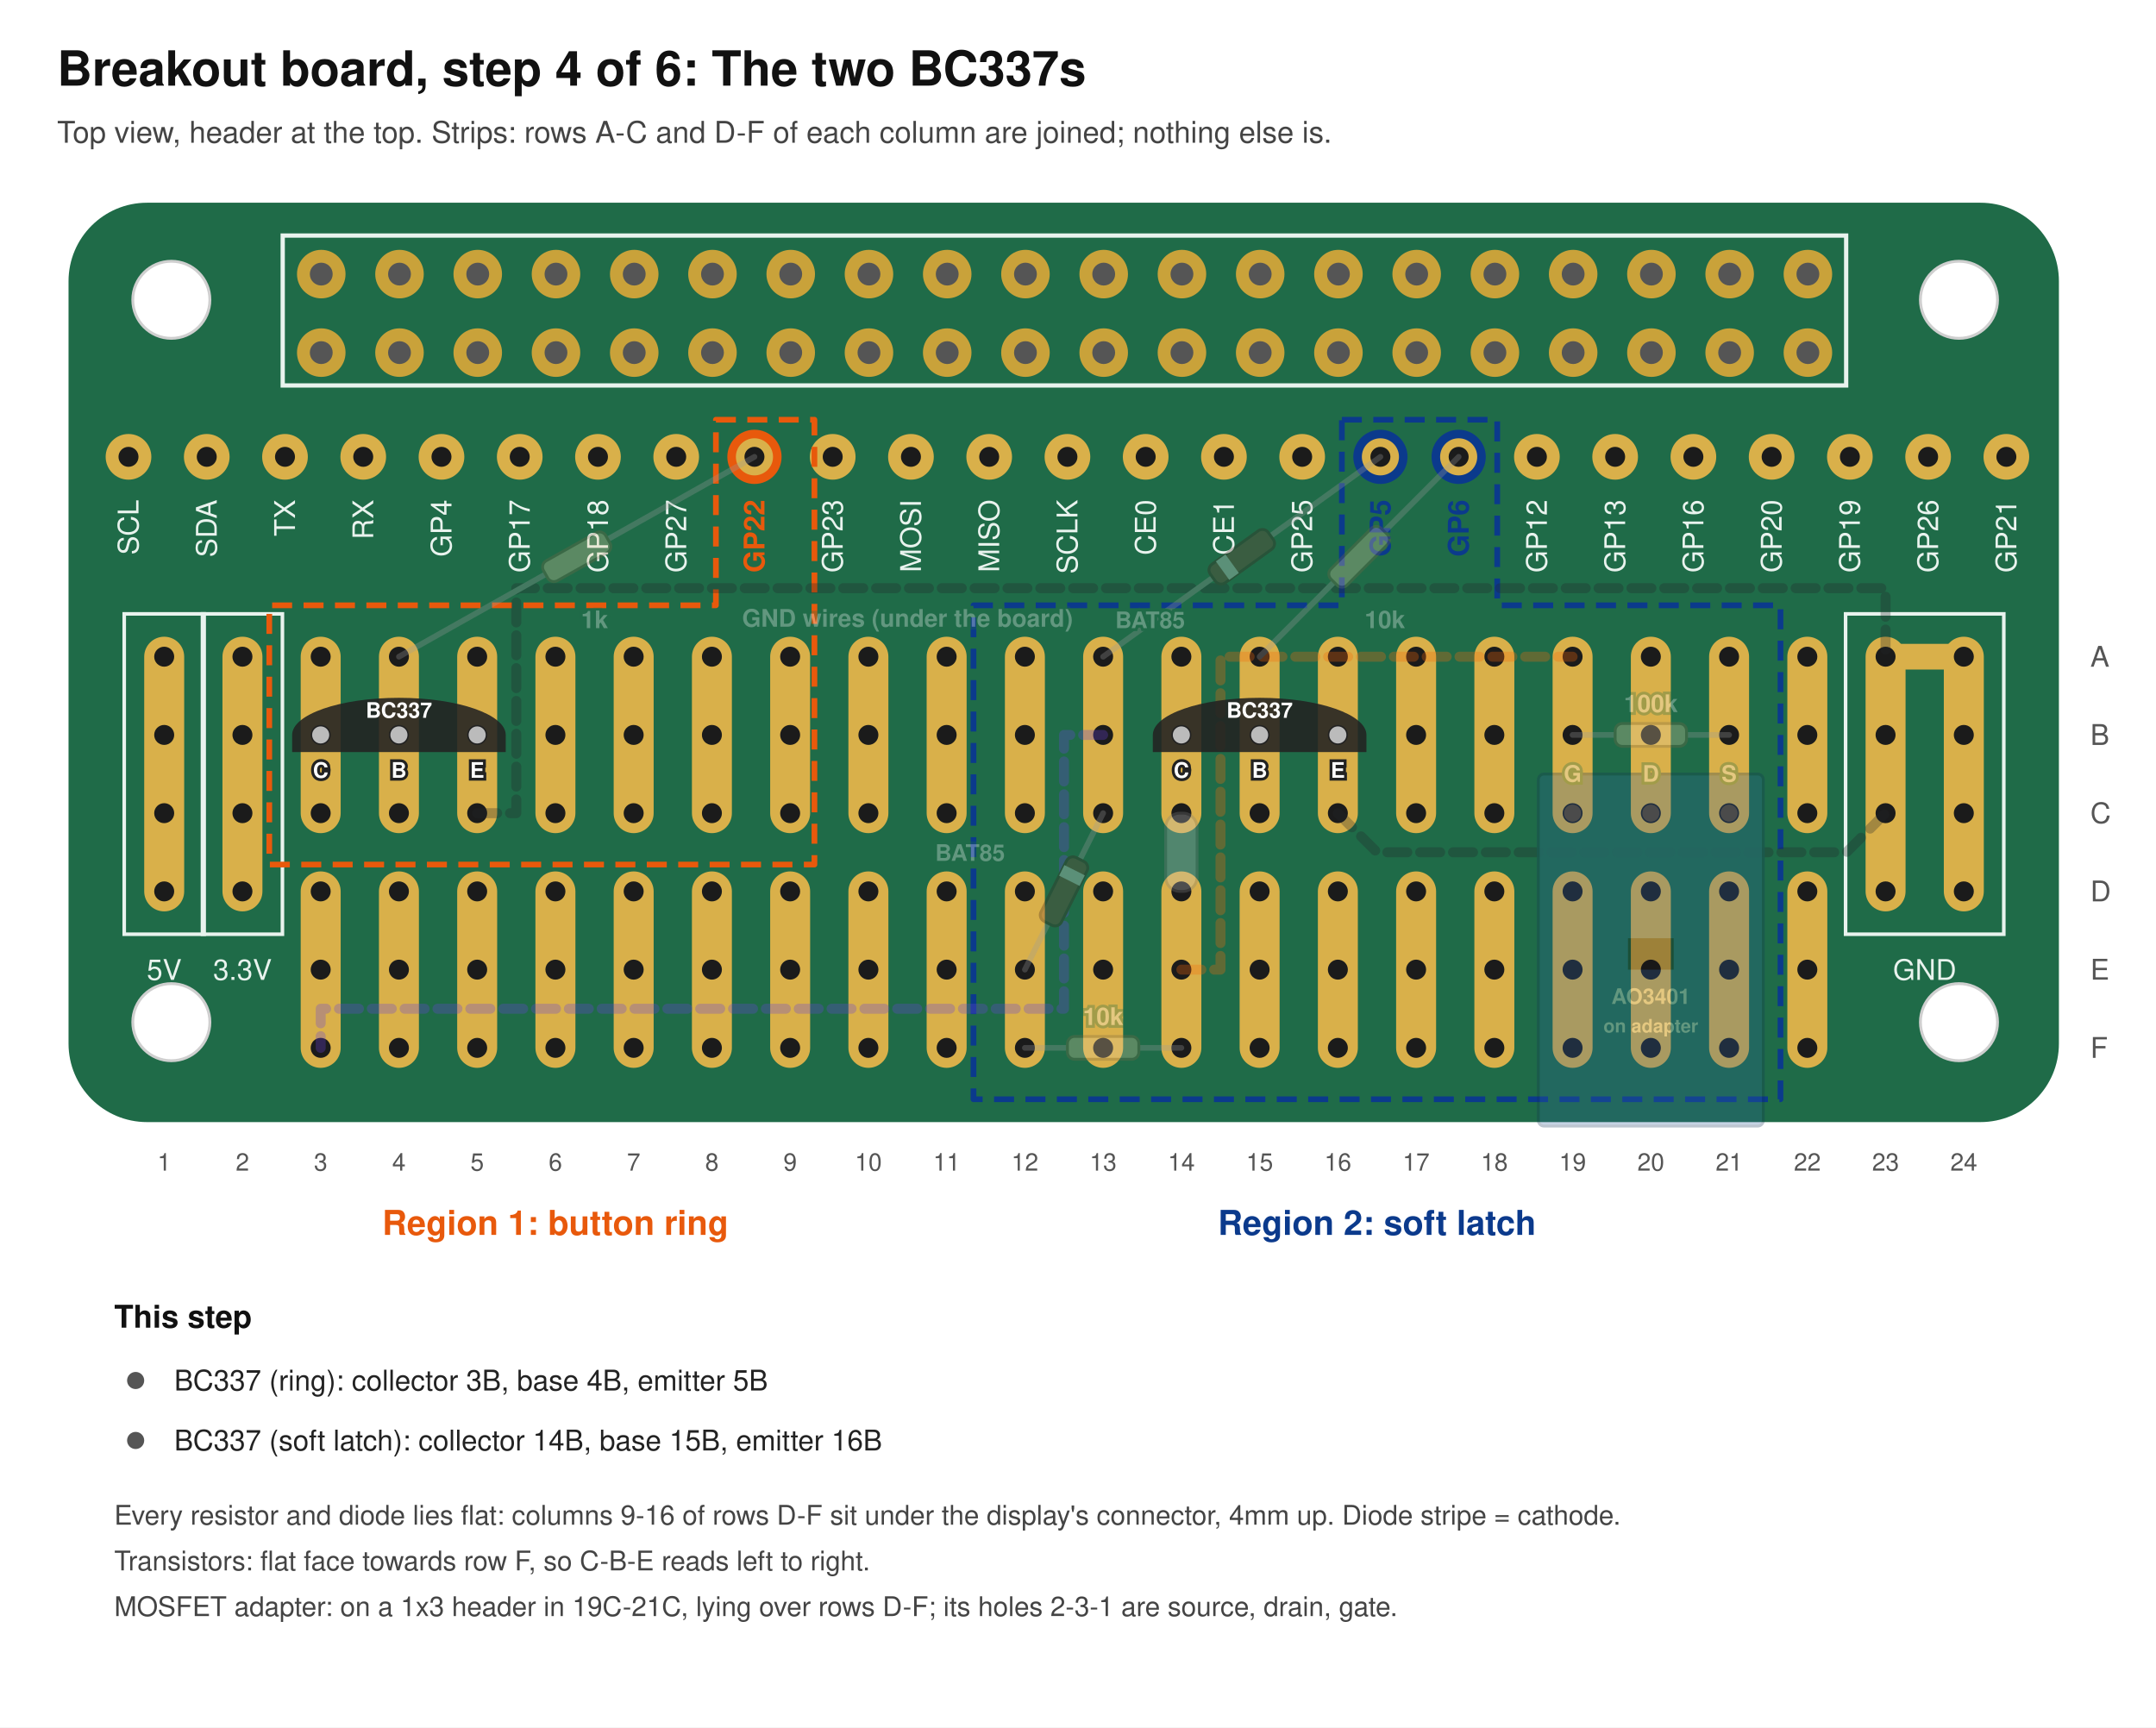
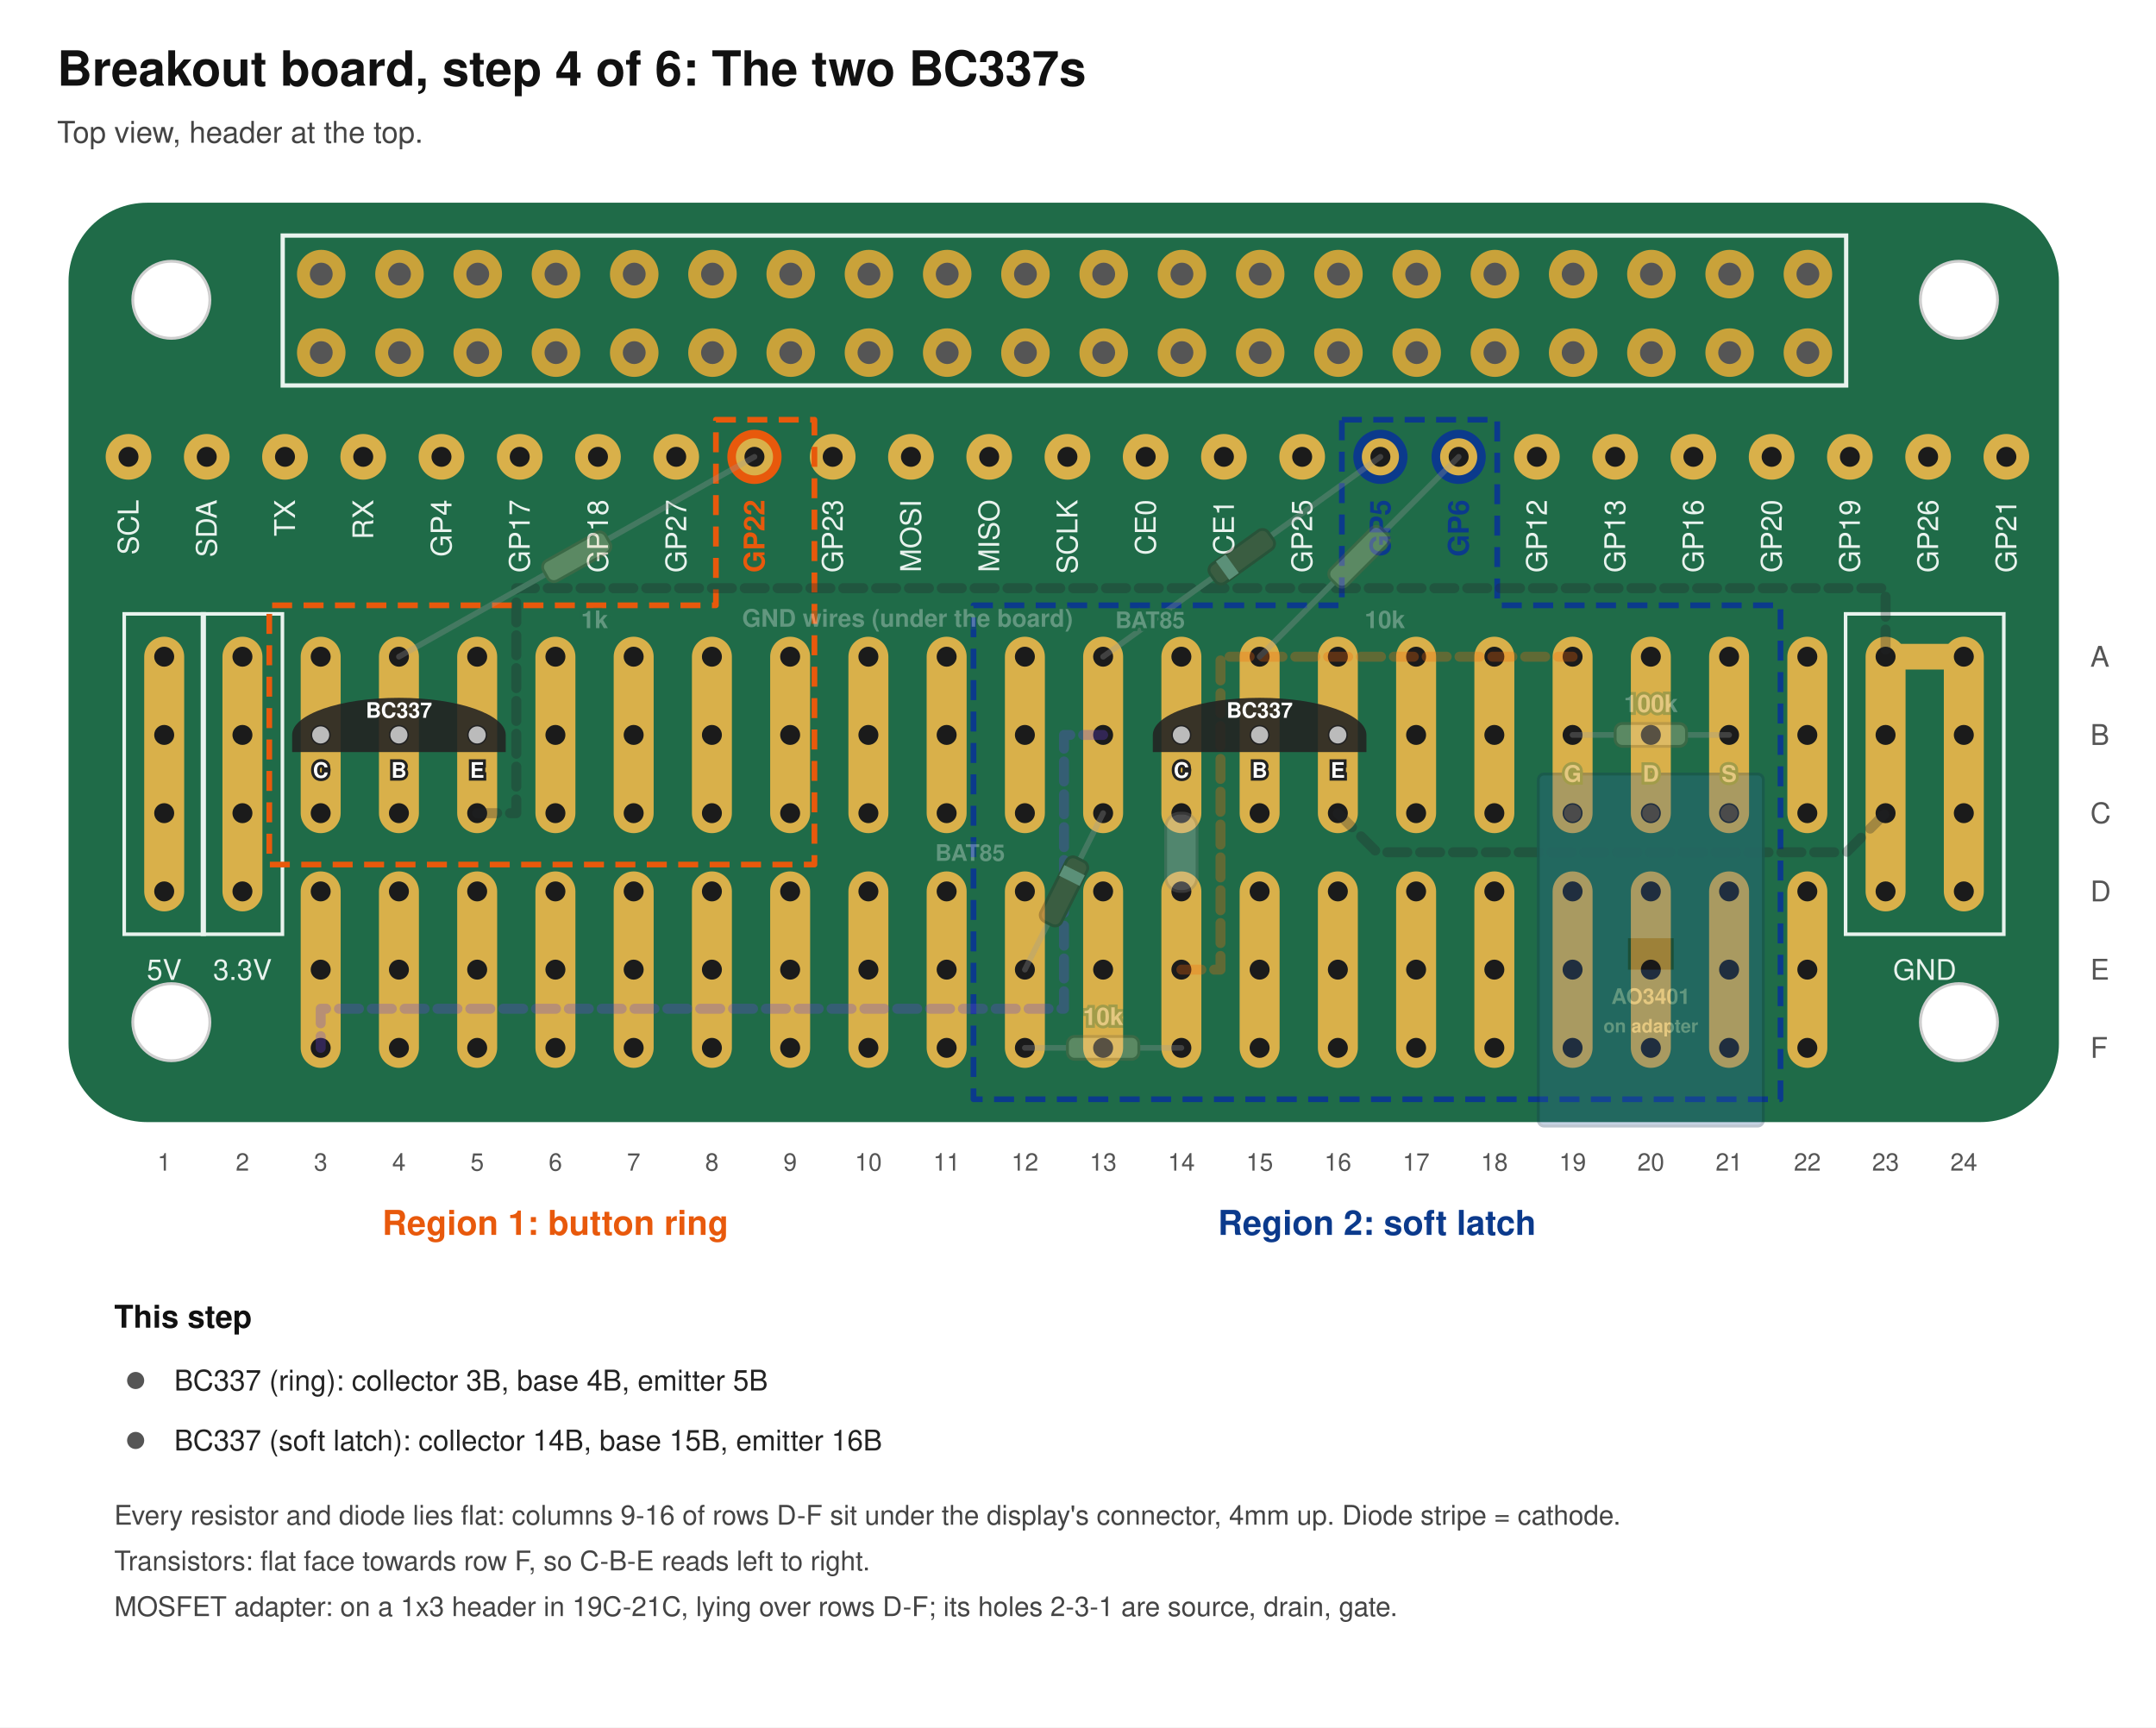
<svg xmlns="http://www.w3.org/2000/svg" viewBox="0 0 1510 1210" width="1510" height="1210" font-family="Helvetica, Arial, sans-serif">
  <rect width="1510" height="1210" fill="#ffffff" />
  <text x="40.0" y="60.0" font-size="34" fill="#111" text-anchor="start" font-weight="bold">Breakout board, step 4 of 6: The two BC337s</text>
-   <text x="40.0" y="100.0" font-size="21" fill="#444" text-anchor="start">Top view, header at the top. Strips: rows A-C and D-F of each column are joined; nothing else is.</text>
+   <text x="40.0" y="100.0" font-size="21" fill="#444" text-anchor="start">Top view, header at the top.</text>
  <rect x="48.0" y="142.0" width="1394.0" height="644.0" fill="#1f6b48" rx="55" />
  <circle cx="120.0" cy="210.0" r="27" fill="#ffffff" stroke="#cfcfcf" stroke-width="2" />
  <circle cx="1372.0" cy="210.0" r="27" fill="#ffffff" stroke="#cfcfcf" stroke-width="2" />
  <circle cx="120.0" cy="716.0" r="27" fill="#ffffff" stroke="#cfcfcf" stroke-width="2" />
  <circle cx="1372.0" cy="716.0" r="27" fill="#ffffff" stroke="#cfcfcf" stroke-width="2" />
  <rect x="198.0" y="165.0" width="1095.0" height="105.0" fill="none" stroke="#e9f3ee" stroke-width="3" />
  <circle cx="225.0" cy="192.0" r="17" fill="#c9a23a" stroke="none" stroke-width="0" />
  <circle cx="225.0" cy="192.0" r="8" fill="#555" stroke="none" stroke-width="0" />
  <circle cx="225.0" cy="247.0" r="17" fill="#c9a23a" stroke="none" stroke-width="0" />
  <circle cx="225.0" cy="247.0" r="8" fill="#555" stroke="none" stroke-width="0" />
  <circle cx="279.8" cy="192.0" r="17" fill="#c9a23a" stroke="none" stroke-width="0" />
  <circle cx="279.8" cy="192.0" r="8" fill="#555" stroke="none" stroke-width="0" />
  <circle cx="279.8" cy="247.0" r="17" fill="#c9a23a" stroke="none" stroke-width="0" />
  <circle cx="279.8" cy="247.0" r="8" fill="#555" stroke="none" stroke-width="0" />
  <circle cx="334.6" cy="192.0" r="17" fill="#c9a23a" stroke="none" stroke-width="0" />
  <circle cx="334.6" cy="192.0" r="8" fill="#555" stroke="none" stroke-width="0" />
  <circle cx="334.6" cy="247.0" r="17" fill="#c9a23a" stroke="none" stroke-width="0" />
  <circle cx="334.6" cy="247.0" r="8" fill="#555" stroke="none" stroke-width="0" />
  <circle cx="389.4" cy="192.0" r="17" fill="#c9a23a" stroke="none" stroke-width="0" />
  <circle cx="389.4" cy="192.0" r="8" fill="#555" stroke="none" stroke-width="0" />
  <circle cx="389.4" cy="247.0" r="17" fill="#c9a23a" stroke="none" stroke-width="0" />
  <circle cx="389.4" cy="247.0" r="8" fill="#555" stroke="none" stroke-width="0" />
  <circle cx="444.2" cy="192.0" r="17" fill="#c9a23a" stroke="none" stroke-width="0" />
  <circle cx="444.2" cy="192.0" r="8" fill="#555" stroke="none" stroke-width="0" />
  <circle cx="444.2" cy="247.0" r="17" fill="#c9a23a" stroke="none" stroke-width="0" />
  <circle cx="444.2" cy="247.0" r="8" fill="#555" stroke="none" stroke-width="0" />
  <circle cx="499.0" cy="192.0" r="17" fill="#c9a23a" stroke="none" stroke-width="0" />
  <circle cx="499.0" cy="192.0" r="8" fill="#555" stroke="none" stroke-width="0" />
  <circle cx="499.0" cy="247.0" r="17" fill="#c9a23a" stroke="none" stroke-width="0" />
  <circle cx="499.0" cy="247.0" r="8" fill="#555" stroke="none" stroke-width="0" />
  <circle cx="553.8" cy="192.0" r="17" fill="#c9a23a" stroke="none" stroke-width="0" />
  <circle cx="553.8" cy="192.0" r="8" fill="#555" stroke="none" stroke-width="0" />
  <circle cx="553.8" cy="247.0" r="17" fill="#c9a23a" stroke="none" stroke-width="0" />
  <circle cx="553.8" cy="247.0" r="8" fill="#555" stroke="none" stroke-width="0" />
  <circle cx="608.6" cy="192.0" r="17" fill="#c9a23a" stroke="none" stroke-width="0" />
  <circle cx="608.6" cy="192.0" r="8" fill="#555" stroke="none" stroke-width="0" />
  <circle cx="608.6" cy="247.0" r="17" fill="#c9a23a" stroke="none" stroke-width="0" />
  <circle cx="608.6" cy="247.0" r="8" fill="#555" stroke="none" stroke-width="0" />
  <circle cx="663.4" cy="192.0" r="17" fill="#c9a23a" stroke="none" stroke-width="0" />
  <circle cx="663.4" cy="192.0" r="8" fill="#555" stroke="none" stroke-width="0" />
  <circle cx="663.4" cy="247.0" r="17" fill="#c9a23a" stroke="none" stroke-width="0" />
  <circle cx="663.4" cy="247.0" r="8" fill="#555" stroke="none" stroke-width="0" />
  <circle cx="718.2" cy="192.0" r="17" fill="#c9a23a" stroke="none" stroke-width="0" />
  <circle cx="718.2" cy="192.0" r="8" fill="#555" stroke="none" stroke-width="0" />
  <circle cx="718.2" cy="247.0" r="17" fill="#c9a23a" stroke="none" stroke-width="0" />
  <circle cx="718.2" cy="247.0" r="8" fill="#555" stroke="none" stroke-width="0" />
  <circle cx="773.0" cy="192.0" r="17" fill="#c9a23a" stroke="none" stroke-width="0" />
  <circle cx="773.0" cy="192.0" r="8" fill="#555" stroke="none" stroke-width="0" />
  <circle cx="773.0" cy="247.0" r="17" fill="#c9a23a" stroke="none" stroke-width="0" />
  <circle cx="773.0" cy="247.0" r="8" fill="#555" stroke="none" stroke-width="0" />
  <circle cx="827.8" cy="192.0" r="17" fill="#c9a23a" stroke="none" stroke-width="0" />
  <circle cx="827.8" cy="192.0" r="8" fill="#555" stroke="none" stroke-width="0" />
  <circle cx="827.8" cy="247.0" r="17" fill="#c9a23a" stroke="none" stroke-width="0" />
  <circle cx="827.8" cy="247.0" r="8" fill="#555" stroke="none" stroke-width="0" />
  <circle cx="882.6" cy="192.0" r="17" fill="#c9a23a" stroke="none" stroke-width="0" />
  <circle cx="882.6" cy="192.0" r="8" fill="#555" stroke="none" stroke-width="0" />
  <circle cx="882.6" cy="247.0" r="17" fill="#c9a23a" stroke="none" stroke-width="0" />
  <circle cx="882.6" cy="247.0" r="8" fill="#555" stroke="none" stroke-width="0" />
  <circle cx="937.4" cy="192.0" r="17" fill="#c9a23a" stroke="none" stroke-width="0" />
  <circle cx="937.4" cy="192.0" r="8" fill="#555" stroke="none" stroke-width="0" />
  <circle cx="937.4" cy="247.0" r="17" fill="#c9a23a" stroke="none" stroke-width="0" />
  <circle cx="937.4" cy="247.0" r="8" fill="#555" stroke="none" stroke-width="0" />
  <circle cx="992.2" cy="192.0" r="17" fill="#c9a23a" stroke="none" stroke-width="0" />
  <circle cx="992.2" cy="192.0" r="8" fill="#555" stroke="none" stroke-width="0" />
  <circle cx="992.2" cy="247.0" r="17" fill="#c9a23a" stroke="none" stroke-width="0" />
  <circle cx="992.2" cy="247.0" r="8" fill="#555" stroke="none" stroke-width="0" />
  <circle cx="1047.0" cy="192.0" r="17" fill="#c9a23a" stroke="none" stroke-width="0" />
  <circle cx="1047.0" cy="192.0" r="8" fill="#555" stroke="none" stroke-width="0" />
  <circle cx="1047.0" cy="247.0" r="17" fill="#c9a23a" stroke="none" stroke-width="0" />
  <circle cx="1047.0" cy="247.0" r="8" fill="#555" stroke="none" stroke-width="0" />
  <circle cx="1101.8" cy="192.0" r="17" fill="#c9a23a" stroke="none" stroke-width="0" />
  <circle cx="1101.8" cy="192.0" r="8" fill="#555" stroke="none" stroke-width="0" />
  <circle cx="1101.8" cy="247.0" r="17" fill="#c9a23a" stroke="none" stroke-width="0" />
  <circle cx="1101.8" cy="247.0" r="8" fill="#555" stroke="none" stroke-width="0" />
  <circle cx="1156.6" cy="192.0" r="17" fill="#c9a23a" stroke="none" stroke-width="0" />
  <circle cx="1156.6" cy="192.0" r="8" fill="#555" stroke="none" stroke-width="0" />
  <circle cx="1156.6" cy="247.0" r="17" fill="#c9a23a" stroke="none" stroke-width="0" />
  <circle cx="1156.6" cy="247.0" r="8" fill="#555" stroke="none" stroke-width="0" />
  <circle cx="1211.4" cy="192.0" r="17" fill="#c9a23a" stroke="none" stroke-width="0" />
  <circle cx="1211.4" cy="192.0" r="8" fill="#555" stroke="none" stroke-width="0" />
  <circle cx="1211.4" cy="247.0" r="17" fill="#c9a23a" stroke="none" stroke-width="0" />
  <circle cx="1211.4" cy="247.0" r="8" fill="#555" stroke="none" stroke-width="0" />
  <circle cx="1266.2" cy="192.0" r="17" fill="#c9a23a" stroke="none" stroke-width="0" />
  <circle cx="1266.2" cy="192.0" r="8" fill="#555" stroke="none" stroke-width="0" />
  <circle cx="1266.2" cy="247.0" r="17" fill="#c9a23a" stroke="none" stroke-width="0" />
  <circle cx="1266.2" cy="247.0" r="8" fill="#555" stroke="none" stroke-width="0" />
  <circle cx="90.0" cy="320.0" r="16" fill="#d9b04a" stroke="none" stroke-width="0" />
  <circle cx="90.0" cy="320.0" r="7" fill="#1b1b1b" stroke="none" stroke-width="0" />
  <text transform="translate(97.0,350) rotate(-90)" text-anchor="end" font-size="20" fill="#e9f3ee">SCL</text>
  <circle cx="144.8" cy="320.0" r="16" fill="#d9b04a" stroke="none" stroke-width="0" />
  <circle cx="144.8" cy="320.0" r="7" fill="#1b1b1b" stroke="none" stroke-width="0" />
  <text transform="translate(151.8,350) rotate(-90)" text-anchor="end" font-size="20" fill="#e9f3ee">SDA</text>
  <circle cx="199.6" cy="320.0" r="16" fill="#d9b04a" stroke="none" stroke-width="0" />
  <circle cx="199.6" cy="320.0" r="7" fill="#1b1b1b" stroke="none" stroke-width="0" />
  <text transform="translate(206.6,350) rotate(-90)" text-anchor="end" font-size="20" fill="#e9f3ee">TX</text>
  <circle cx="254.4" cy="320.0" r="16" fill="#d9b04a" stroke="none" stroke-width="0" />
  <circle cx="254.4" cy="320.0" r="7" fill="#1b1b1b" stroke="none" stroke-width="0" />
  <text transform="translate(261.4,350) rotate(-90)" text-anchor="end" font-size="20" fill="#e9f3ee">RX</text>
  <circle cx="309.2" cy="320.0" r="16" fill="#d9b04a" stroke="none" stroke-width="0" />
  <circle cx="309.2" cy="320.0" r="7" fill="#1b1b1b" stroke="none" stroke-width="0" />
  <text transform="translate(316.2,350) rotate(-90)" text-anchor="end" font-size="20" fill="#e9f3ee">GP4</text>
  <circle cx="364.0" cy="320.0" r="16" fill="#d9b04a" stroke="none" stroke-width="0" />
  <circle cx="364.0" cy="320.0" r="7" fill="#1b1b1b" stroke="none" stroke-width="0" />
  <text transform="translate(371.0,350) rotate(-90)" text-anchor="end" font-size="20" fill="#e9f3ee">GP17</text>
  <circle cx="418.8" cy="320.0" r="16" fill="#d9b04a" stroke="none" stroke-width="0" />
  <circle cx="418.8" cy="320.0" r="7" fill="#1b1b1b" stroke="none" stroke-width="0" />
  <text transform="translate(425.8,350) rotate(-90)" text-anchor="end" font-size="20" fill="#e9f3ee">GP18</text>
  <circle cx="473.6" cy="320.0" r="16" fill="#d9b04a" stroke="none" stroke-width="0" />
  <circle cx="473.6" cy="320.0" r="7" fill="#1b1b1b" stroke="none" stroke-width="0" />
  <text transform="translate(480.6,350) rotate(-90)" text-anchor="end" font-size="20" fill="#e9f3ee">GP27</text>
  <circle cx="528.4" cy="320.0" r="16" fill="#d9b04a" stroke="#e8590c" stroke-width="6" />
  <circle cx="528.4" cy="320.0" r="7" fill="#1b1b1b" stroke="none" stroke-width="0" />
  <text transform="translate(535.4,350) rotate(-90)" text-anchor="end" font-size="20" font-weight="bold" fill="#e8590c">GP22</text>
  <circle cx="583.2" cy="320.0" r="16" fill="#d9b04a" stroke="none" stroke-width="0" />
  <circle cx="583.2" cy="320.0" r="7" fill="#1b1b1b" stroke="none" stroke-width="0" />
  <text transform="translate(590.2,350) rotate(-90)" text-anchor="end" font-size="20" fill="#e9f3ee">GP23</text>
  <circle cx="638.0" cy="320.0" r="16" fill="#d9b04a" stroke="none" stroke-width="0" />
  <circle cx="638.0" cy="320.0" r="7" fill="#1b1b1b" stroke="none" stroke-width="0" />
  <text transform="translate(645.0,350) rotate(-90)" text-anchor="end" font-size="20" fill="#e9f3ee">MOSI</text>
  <circle cx="692.8" cy="320.0" r="16" fill="#d9b04a" stroke="none" stroke-width="0" />
  <circle cx="692.8" cy="320.0" r="7" fill="#1b1b1b" stroke="none" stroke-width="0" />
  <text transform="translate(699.8,350) rotate(-90)" text-anchor="end" font-size="20" fill="#e9f3ee">MISO</text>
  <circle cx="747.6" cy="320.0" r="16" fill="#d9b04a" stroke="none" stroke-width="0" />
  <circle cx="747.6" cy="320.0" r="7" fill="#1b1b1b" stroke="none" stroke-width="0" />
  <text transform="translate(754.6,350) rotate(-90)" text-anchor="end" font-size="20" fill="#e9f3ee">SCLK</text>
  <circle cx="802.4" cy="320.0" r="16" fill="#d9b04a" stroke="none" stroke-width="0" />
  <circle cx="802.4" cy="320.0" r="7" fill="#1b1b1b" stroke="none" stroke-width="0" />
  <text transform="translate(809.4,350) rotate(-90)" text-anchor="end" font-size="20" fill="#e9f3ee">CE0</text>
  <circle cx="857.2" cy="320.0" r="16" fill="#d9b04a" stroke="none" stroke-width="0" />
  <circle cx="857.2" cy="320.0" r="7" fill="#1b1b1b" stroke="none" stroke-width="0" />
  <text transform="translate(864.2,350) rotate(-90)" text-anchor="end" font-size="20" fill="#e9f3ee">CE1</text>
  <circle cx="912.0" cy="320.0" r="16" fill="#d9b04a" stroke="none" stroke-width="0" />
  <circle cx="912.0" cy="320.0" r="7" fill="#1b1b1b" stroke="none" stroke-width="0" />
  <text transform="translate(919.0,350) rotate(-90)" text-anchor="end" font-size="20" fill="#e9f3ee">GP25</text>
  <circle cx="966.8" cy="320.0" r="16" fill="#d9b04a" stroke="#0b3a8c" stroke-width="6" />
  <circle cx="966.8" cy="320.0" r="7" fill="#1b1b1b" stroke="none" stroke-width="0" />
  <text transform="translate(973.8,350) rotate(-90)" text-anchor="end" font-size="20" font-weight="bold" fill="#0b3a8c">GP5</text>
  <circle cx="1021.6" cy="320.0" r="16" fill="#d9b04a" stroke="#0b3a8c" stroke-width="6" />
  <circle cx="1021.6" cy="320.0" r="7" fill="#1b1b1b" stroke="none" stroke-width="0" />
  <text transform="translate(1028.6,350) rotate(-90)" text-anchor="end" font-size="20" font-weight="bold" fill="#0b3a8c">GP6</text>
  <circle cx="1076.4" cy="320.0" r="16" fill="#d9b04a" stroke="none" stroke-width="0" />
  <circle cx="1076.4" cy="320.0" r="7" fill="#1b1b1b" stroke="none" stroke-width="0" />
  <text transform="translate(1083.4,350) rotate(-90)" text-anchor="end" font-size="20" fill="#e9f3ee">GP12</text>
  <circle cx="1131.2" cy="320.0" r="16" fill="#d9b04a" stroke="none" stroke-width="0" />
  <circle cx="1131.2" cy="320.0" r="7" fill="#1b1b1b" stroke="none" stroke-width="0" />
  <text transform="translate(1138.2,350) rotate(-90)" text-anchor="end" font-size="20" fill="#e9f3ee">GP13</text>
  <circle cx="1186.0" cy="320.0" r="16" fill="#d9b04a" stroke="none" stroke-width="0" />
  <circle cx="1186.0" cy="320.0" r="7" fill="#1b1b1b" stroke="none" stroke-width="0" />
  <text transform="translate(1193.0,350) rotate(-90)" text-anchor="end" font-size="20" fill="#e9f3ee">GP16</text>
  <circle cx="1240.8" cy="320.0" r="16" fill="#d9b04a" stroke="none" stroke-width="0" />
  <circle cx="1240.8" cy="320.0" r="7" fill="#1b1b1b" stroke="none" stroke-width="0" />
  <text transform="translate(1247.8,350) rotate(-90)" text-anchor="end" font-size="20" fill="#e9f3ee">GP20</text>
  <circle cx="1295.6" cy="320.0" r="16" fill="#d9b04a" stroke="none" stroke-width="0" />
  <circle cx="1295.6" cy="320.0" r="7" fill="#1b1b1b" stroke="none" stroke-width="0" />
  <text transform="translate(1302.6,350) rotate(-90)" text-anchor="end" font-size="20" fill="#e9f3ee">GP19</text>
  <circle cx="1350.4" cy="320.0" r="16" fill="#d9b04a" stroke="none" stroke-width="0" />
  <circle cx="1350.4" cy="320.0" r="7" fill="#1b1b1b" stroke="none" stroke-width="0" />
  <text transform="translate(1357.4,350) rotate(-90)" text-anchor="end" font-size="20" fill="#e9f3ee">GP26</text>
  <circle cx="1405.2" cy="320.0" r="16" fill="#d9b04a" stroke="none" stroke-width="0" />
  <circle cx="1405.2" cy="320.0" r="7" fill="#1b1b1b" stroke="none" stroke-width="0" />
  <text transform="translate(1412.2,350) rotate(-90)" text-anchor="end" font-size="20" fill="#e9f3ee">GP21</text>
  <rect x="87.0" y="430.0" width="56.0" height="224.4" fill="none" stroke="#e9f3ee" stroke-width="2.5" />
  <text x="115.0" y="686.4" font-size="20" fill="#e9f3ee" text-anchor="middle">5V</text>
  <rect x="141.8" y="430.0" width="56.0" height="224.4" fill="none" stroke="#e9f3ee" stroke-width="2.5" />
  <text x="169.8" y="686.4" font-size="20" fill="#e9f3ee" text-anchor="middle">3.3V</text>
  <rect x="1292.6" y="430.0" width="110.8" height="224.4" fill="none" stroke="#e9f3ee" stroke-width="2.5" />
  <text x="1348.0" y="686.4" font-size="20" fill="#e9f3ee" text-anchor="middle">GND</text>
  <rect x="101.0" y="446.0" width="28.0" height="192.4" fill="#d9b04a" rx="14" />
  <rect x="155.8" y="446.0" width="28.0" height="192.4" fill="#d9b04a" rx="14" />
  <rect x="210.6" y="446.0" width="28.0" height="137.6" fill="#d9b04a" rx="14" />
  <rect x="210.6" y="610.4" width="28.0" height="137.6" fill="#d9b04a" rx="14" />
  <rect x="265.4" y="446.0" width="28.0" height="137.6" fill="#d9b04a" rx="14" />
  <rect x="265.4" y="610.4" width="28.0" height="137.6" fill="#d9b04a" rx="14" />
  <rect x="320.2" y="446.0" width="28.0" height="137.6" fill="#d9b04a" rx="14" />
  <rect x="320.2" y="610.4" width="28.0" height="137.6" fill="#d9b04a" rx="14" />
  <rect x="375.0" y="446.0" width="28.0" height="137.6" fill="#d9b04a" rx="14" />
  <rect x="375.0" y="610.4" width="28.0" height="137.6" fill="#d9b04a" rx="14" />
  <rect x="429.8" y="446.0" width="28.0" height="137.6" fill="#d9b04a" rx="14" />
  <rect x="429.8" y="610.4" width="28.0" height="137.6" fill="#d9b04a" rx="14" />
  <rect x="484.6" y="446.0" width="28.0" height="137.6" fill="#d9b04a" rx="14" />
  <rect x="484.6" y="610.4" width="28.0" height="137.6" fill="#d9b04a" rx="14" />
  <rect x="539.4" y="446.0" width="28.0" height="137.6" fill="#d9b04a" rx="14" />
  <rect x="539.4" y="610.4" width="28.0" height="137.6" fill="#d9b04a" rx="14" />
  <rect x="594.2" y="446.0" width="28.0" height="137.6" fill="#d9b04a" rx="14" />
  <rect x="594.2" y="610.4" width="28.0" height="137.6" fill="#d9b04a" rx="14" />
  <rect x="649.0" y="446.0" width="28.0" height="137.6" fill="#d9b04a" rx="14" />
  <rect x="649.0" y="610.4" width="28.0" height="137.6" fill="#d9b04a" rx="14" />
  <rect x="703.8" y="446.0" width="28.0" height="137.6" fill="#d9b04a" rx="14" />
  <rect x="703.8" y="610.4" width="28.0" height="137.6" fill="#d9b04a" rx="14" />
  <rect x="758.6" y="446.0" width="28.0" height="137.6" fill="#d9b04a" rx="14" />
  <rect x="758.6" y="610.4" width="28.0" height="137.6" fill="#d9b04a" rx="14" />
  <rect x="813.4" y="446.0" width="28.0" height="137.6" fill="#d9b04a" rx="14" />
  <rect x="813.4" y="610.4" width="28.0" height="137.6" fill="#d9b04a" rx="14" />
  <rect x="868.2" y="446.0" width="28.0" height="137.6" fill="#d9b04a" rx="14" />
  <rect x="868.2" y="610.4" width="28.0" height="137.6" fill="#d9b04a" rx="14" />
  <rect x="923.0" y="446.0" width="28.0" height="137.6" fill="#d9b04a" rx="14" />
  <rect x="923.0" y="610.4" width="28.0" height="137.6" fill="#d9b04a" rx="14" />
  <rect x="977.8" y="446.0" width="28.0" height="137.6" fill="#d9b04a" rx="14" />
  <rect x="977.8" y="610.4" width="28.0" height="137.6" fill="#d9b04a" rx="14" />
  <rect x="1032.6" y="446.0" width="28.0" height="137.6" fill="#d9b04a" rx="14" />
  <rect x="1032.6" y="610.4" width="28.0" height="137.6" fill="#d9b04a" rx="14" />
  <rect x="1087.4" y="446.0" width="28.0" height="137.6" fill="#d9b04a" rx="14" />
  <rect x="1087.4" y="610.4" width="28.0" height="137.6" fill="#d9b04a" rx="14" />
  <rect x="1142.2" y="446.0" width="28.0" height="137.6" fill="#d9b04a" rx="14" />
  <rect x="1142.2" y="610.4" width="28.0" height="137.6" fill="#d9b04a" rx="14" />
  <rect x="1197.0" y="446.0" width="28.0" height="137.6" fill="#d9b04a" rx="14" />
  <rect x="1197.0" y="610.4" width="28.0" height="137.6" fill="#d9b04a" rx="14" />
  <rect x="1251.8" y="446.0" width="28.0" height="137.6" fill="#d9b04a" rx="14" />
  <rect x="1251.8" y="610.4" width="28.0" height="137.6" fill="#d9b04a" rx="14" />
  <rect x="1306.6" y="446.0" width="28.0" height="192.4" fill="#d9b04a" rx="14" />
  <rect x="1361.4" y="446.0" width="28.0" height="192.4" fill="#d9b04a" rx="14" />
  <rect x="1320.6" y="451.0" width="54.8" height="18.0" fill="#d9b04a" />
  <circle cx="115.0" cy="460.0" r="7" fill="#1b1b1b" stroke="none" stroke-width="0" />
  <circle cx="115.0" cy="514.8" r="7" fill="#1b1b1b" stroke="none" stroke-width="0" />
  <circle cx="115.0" cy="569.6" r="7" fill="#1b1b1b" stroke="none" stroke-width="0" />
  <circle cx="115.0" cy="624.4" r="7" fill="#1b1b1b" stroke="none" stroke-width="0" />
  <circle cx="169.8" cy="460.0" r="7" fill="#1b1b1b" stroke="none" stroke-width="0" />
  <circle cx="169.8" cy="514.8" r="7" fill="#1b1b1b" stroke="none" stroke-width="0" />
  <circle cx="169.8" cy="569.6" r="7" fill="#1b1b1b" stroke="none" stroke-width="0" />
  <circle cx="169.8" cy="624.4" r="7" fill="#1b1b1b" stroke="none" stroke-width="0" />
  <circle cx="224.6" cy="460.0" r="7" fill="#1b1b1b" stroke="none" stroke-width="0" />
  <circle cx="224.6" cy="514.8" r="7" fill="#1b1b1b" stroke="none" stroke-width="0" />
  <circle cx="224.6" cy="569.6" r="7" fill="#1b1b1b" stroke="none" stroke-width="0" />
  <circle cx="224.6" cy="624.4" r="7" fill="#1b1b1b" stroke="none" stroke-width="0" />
  <circle cx="224.6" cy="679.2" r="7" fill="#1b1b1b" stroke="none" stroke-width="0" />
  <circle cx="224.6" cy="734.0" r="7" fill="#1b1b1b" stroke="none" stroke-width="0" />
  <circle cx="279.4" cy="460.0" r="7" fill="#1b1b1b" stroke="none" stroke-width="0" />
  <circle cx="279.4" cy="514.8" r="7" fill="#1b1b1b" stroke="none" stroke-width="0" />
  <circle cx="279.4" cy="569.6" r="7" fill="#1b1b1b" stroke="none" stroke-width="0" />
  <circle cx="279.4" cy="624.4" r="7" fill="#1b1b1b" stroke="none" stroke-width="0" />
  <circle cx="279.4" cy="679.2" r="7" fill="#1b1b1b" stroke="none" stroke-width="0" />
  <circle cx="279.4" cy="734.0" r="7" fill="#1b1b1b" stroke="none" stroke-width="0" />
  <circle cx="334.2" cy="460.0" r="7" fill="#1b1b1b" stroke="none" stroke-width="0" />
  <circle cx="334.2" cy="514.8" r="7" fill="#1b1b1b" stroke="none" stroke-width="0" />
  <circle cx="334.2" cy="569.6" r="7" fill="#1b1b1b" stroke="none" stroke-width="0" />
  <circle cx="334.2" cy="624.4" r="7" fill="#1b1b1b" stroke="none" stroke-width="0" />
  <circle cx="334.2" cy="679.2" r="7" fill="#1b1b1b" stroke="none" stroke-width="0" />
  <circle cx="334.2" cy="734.0" r="7" fill="#1b1b1b" stroke="none" stroke-width="0" />
  <circle cx="389.0" cy="460.0" r="7" fill="#1b1b1b" stroke="none" stroke-width="0" />
  <circle cx="389.0" cy="514.8" r="7" fill="#1b1b1b" stroke="none" stroke-width="0" />
  <circle cx="389.0" cy="569.6" r="7" fill="#1b1b1b" stroke="none" stroke-width="0" />
  <circle cx="389.0" cy="624.4" r="7" fill="#1b1b1b" stroke="none" stroke-width="0" />
  <circle cx="389.0" cy="679.2" r="7" fill="#1b1b1b" stroke="none" stroke-width="0" />
  <circle cx="389.0" cy="734.0" r="7" fill="#1b1b1b" stroke="none" stroke-width="0" />
  <circle cx="443.8" cy="460.0" r="7" fill="#1b1b1b" stroke="none" stroke-width="0" />
  <circle cx="443.8" cy="514.8" r="7" fill="#1b1b1b" stroke="none" stroke-width="0" />
  <circle cx="443.8" cy="569.6" r="7" fill="#1b1b1b" stroke="none" stroke-width="0" />
  <circle cx="443.8" cy="624.4" r="7" fill="#1b1b1b" stroke="none" stroke-width="0" />
  <circle cx="443.8" cy="679.2" r="7" fill="#1b1b1b" stroke="none" stroke-width="0" />
  <circle cx="443.8" cy="734.0" r="7" fill="#1b1b1b" stroke="none" stroke-width="0" />
  <circle cx="498.6" cy="460.0" r="7" fill="#1b1b1b" stroke="none" stroke-width="0" />
  <circle cx="498.6" cy="514.8" r="7" fill="#1b1b1b" stroke="none" stroke-width="0" />
  <circle cx="498.6" cy="569.6" r="7" fill="#1b1b1b" stroke="none" stroke-width="0" />
  <circle cx="498.6" cy="624.4" r="7" fill="#1b1b1b" stroke="none" stroke-width="0" />
  <circle cx="498.6" cy="679.2" r="7" fill="#1b1b1b" stroke="none" stroke-width="0" />
  <circle cx="498.6" cy="734.0" r="7" fill="#1b1b1b" stroke="none" stroke-width="0" />
  <circle cx="553.4" cy="460.0" r="7" fill="#1b1b1b" stroke="none" stroke-width="0" />
  <circle cx="553.4" cy="514.8" r="7" fill="#1b1b1b" stroke="none" stroke-width="0" />
  <circle cx="553.4" cy="569.6" r="7" fill="#1b1b1b" stroke="none" stroke-width="0" />
  <circle cx="553.4" cy="624.4" r="7" fill="#1b1b1b" stroke="none" stroke-width="0" />
  <circle cx="553.4" cy="679.2" r="7" fill="#1b1b1b" stroke="none" stroke-width="0" />
  <circle cx="553.4" cy="734.0" r="7" fill="#1b1b1b" stroke="none" stroke-width="0" />
  <circle cx="608.2" cy="460.0" r="7" fill="#1b1b1b" stroke="none" stroke-width="0" />
  <circle cx="608.2" cy="514.8" r="7" fill="#1b1b1b" stroke="none" stroke-width="0" />
  <circle cx="608.2" cy="569.6" r="7" fill="#1b1b1b" stroke="none" stroke-width="0" />
  <circle cx="608.2" cy="624.4" r="7" fill="#1b1b1b" stroke="none" stroke-width="0" />
  <circle cx="608.2" cy="679.2" r="7" fill="#1b1b1b" stroke="none" stroke-width="0" />
  <circle cx="608.2" cy="734.0" r="7" fill="#1b1b1b" stroke="none" stroke-width="0" />
  <circle cx="663.0" cy="460.0" r="7" fill="#1b1b1b" stroke="none" stroke-width="0" />
  <circle cx="663.0" cy="514.8" r="7" fill="#1b1b1b" stroke="none" stroke-width="0" />
  <circle cx="663.0" cy="569.6" r="7" fill="#1b1b1b" stroke="none" stroke-width="0" />
  <circle cx="663.0" cy="624.4" r="7" fill="#1b1b1b" stroke="none" stroke-width="0" />
  <circle cx="663.0" cy="679.2" r="7" fill="#1b1b1b" stroke="none" stroke-width="0" />
  <circle cx="663.0" cy="734.0" r="7" fill="#1b1b1b" stroke="none" stroke-width="0" />
  <circle cx="717.8" cy="460.0" r="7" fill="#1b1b1b" stroke="none" stroke-width="0" />
  <circle cx="717.8" cy="514.8" r="7" fill="#1b1b1b" stroke="none" stroke-width="0" />
  <circle cx="717.8" cy="569.6" r="7" fill="#1b1b1b" stroke="none" stroke-width="0" />
  <circle cx="717.8" cy="624.4" r="7" fill="#1b1b1b" stroke="none" stroke-width="0" />
  <circle cx="717.8" cy="679.2" r="7" fill="#1b1b1b" stroke="none" stroke-width="0" />
  <circle cx="717.8" cy="734.0" r="7" fill="#1b1b1b" stroke="none" stroke-width="0" />
  <circle cx="772.6" cy="460.0" r="7" fill="#1b1b1b" stroke="none" stroke-width="0" />
  <circle cx="772.6" cy="514.8" r="7" fill="#1b1b1b" stroke="none" stroke-width="0" />
  <circle cx="772.6" cy="569.6" r="7" fill="#1b1b1b" stroke="none" stroke-width="0" />
  <circle cx="772.6" cy="624.4" r="7" fill="#1b1b1b" stroke="none" stroke-width="0" />
  <circle cx="772.6" cy="679.2" r="7" fill="#1b1b1b" stroke="none" stroke-width="0" />
  <circle cx="772.6" cy="734.0" r="7" fill="#1b1b1b" stroke="none" stroke-width="0" />
  <circle cx="827.4" cy="460.0" r="7" fill="#1b1b1b" stroke="none" stroke-width="0" />
  <circle cx="827.4" cy="514.8" r="7" fill="#1b1b1b" stroke="none" stroke-width="0" />
  <circle cx="827.4" cy="569.6" r="7" fill="#1b1b1b" stroke="none" stroke-width="0" />
  <circle cx="827.4" cy="624.4" r="7" fill="#1b1b1b" stroke="none" stroke-width="0" />
  <circle cx="827.4" cy="679.2" r="7" fill="#1b1b1b" stroke="none" stroke-width="0" />
  <circle cx="827.4" cy="734.0" r="7" fill="#1b1b1b" stroke="none" stroke-width="0" />
  <circle cx="882.2" cy="460.0" r="7" fill="#1b1b1b" stroke="none" stroke-width="0" />
  <circle cx="882.2" cy="514.8" r="7" fill="#1b1b1b" stroke="none" stroke-width="0" />
  <circle cx="882.2" cy="569.6" r="7" fill="#1b1b1b" stroke="none" stroke-width="0" />
  <circle cx="882.2" cy="624.4" r="7" fill="#1b1b1b" stroke="none" stroke-width="0" />
  <circle cx="882.2" cy="679.2" r="7" fill="#1b1b1b" stroke="none" stroke-width="0" />
  <circle cx="882.2" cy="734.0" r="7" fill="#1b1b1b" stroke="none" stroke-width="0" />
  <circle cx="937.0" cy="460.0" r="7" fill="#1b1b1b" stroke="none" stroke-width="0" />
  <circle cx="937.0" cy="514.8" r="7" fill="#1b1b1b" stroke="none" stroke-width="0" />
  <circle cx="937.0" cy="569.6" r="7" fill="#1b1b1b" stroke="none" stroke-width="0" />
  <circle cx="937.0" cy="624.4" r="7" fill="#1b1b1b" stroke="none" stroke-width="0" />
  <circle cx="937.0" cy="679.2" r="7" fill="#1b1b1b" stroke="none" stroke-width="0" />
  <circle cx="937.0" cy="734.0" r="7" fill="#1b1b1b" stroke="none" stroke-width="0" />
  <circle cx="991.8" cy="460.0" r="7" fill="#1b1b1b" stroke="none" stroke-width="0" />
  <circle cx="991.8" cy="514.8" r="7" fill="#1b1b1b" stroke="none" stroke-width="0" />
  <circle cx="991.8" cy="569.6" r="7" fill="#1b1b1b" stroke="none" stroke-width="0" />
  <circle cx="991.8" cy="624.4" r="7" fill="#1b1b1b" stroke="none" stroke-width="0" />
  <circle cx="991.8" cy="679.2" r="7" fill="#1b1b1b" stroke="none" stroke-width="0" />
  <circle cx="991.8" cy="734.0" r="7" fill="#1b1b1b" stroke="none" stroke-width="0" />
  <circle cx="1046.6" cy="460.0" r="7" fill="#1b1b1b" stroke="none" stroke-width="0" />
  <circle cx="1046.6" cy="514.8" r="7" fill="#1b1b1b" stroke="none" stroke-width="0" />
  <circle cx="1046.6" cy="569.6" r="7" fill="#1b1b1b" stroke="none" stroke-width="0" />
  <circle cx="1046.6" cy="624.4" r="7" fill="#1b1b1b" stroke="none" stroke-width="0" />
  <circle cx="1046.6" cy="679.2" r="7" fill="#1b1b1b" stroke="none" stroke-width="0" />
  <circle cx="1046.6" cy="734.0" r="7" fill="#1b1b1b" stroke="none" stroke-width="0" />
  <circle cx="1101.4" cy="460.0" r="7" fill="#1b1b1b" stroke="none" stroke-width="0" />
  <circle cx="1101.4" cy="514.8" r="7" fill="#1b1b1b" stroke="none" stroke-width="0" />
  <circle cx="1101.4" cy="569.6" r="7" fill="#1b1b1b" stroke="none" stroke-width="0" />
  <circle cx="1101.4" cy="624.4" r="7" fill="#1b1b1b" stroke="none" stroke-width="0" />
  <circle cx="1101.4" cy="679.2" r="7" fill="#1b1b1b" stroke="none" stroke-width="0" />
  <circle cx="1101.4" cy="734.0" r="7" fill="#1b1b1b" stroke="none" stroke-width="0" />
  <circle cx="1156.2" cy="460.0" r="7" fill="#1b1b1b" stroke="none" stroke-width="0" />
  <circle cx="1156.2" cy="514.8" r="7" fill="#1b1b1b" stroke="none" stroke-width="0" />
  <circle cx="1156.2" cy="569.6" r="7" fill="#1b1b1b" stroke="none" stroke-width="0" />
  <circle cx="1156.2" cy="624.4" r="7" fill="#1b1b1b" stroke="none" stroke-width="0" />
  <circle cx="1156.2" cy="679.2" r="7" fill="#1b1b1b" stroke="none" stroke-width="0" />
  <circle cx="1156.2" cy="734.0" r="7" fill="#1b1b1b" stroke="none" stroke-width="0" />
  <circle cx="1211.0" cy="460.0" r="7" fill="#1b1b1b" stroke="none" stroke-width="0" />
  <circle cx="1211.0" cy="514.8" r="7" fill="#1b1b1b" stroke="none" stroke-width="0" />
  <circle cx="1211.0" cy="569.6" r="7" fill="#1b1b1b" stroke="none" stroke-width="0" />
  <circle cx="1211.0" cy="624.4" r="7" fill="#1b1b1b" stroke="none" stroke-width="0" />
  <circle cx="1211.0" cy="679.2" r="7" fill="#1b1b1b" stroke="none" stroke-width="0" />
  <circle cx="1211.0" cy="734.0" r="7" fill="#1b1b1b" stroke="none" stroke-width="0" />
  <circle cx="1265.8" cy="460.0" r="7" fill="#1b1b1b" stroke="none" stroke-width="0" />
  <circle cx="1265.8" cy="514.8" r="7" fill="#1b1b1b" stroke="none" stroke-width="0" />
  <circle cx="1265.8" cy="569.6" r="7" fill="#1b1b1b" stroke="none" stroke-width="0" />
  <circle cx="1265.8" cy="624.4" r="7" fill="#1b1b1b" stroke="none" stroke-width="0" />
  <circle cx="1265.8" cy="679.2" r="7" fill="#1b1b1b" stroke="none" stroke-width="0" />
  <circle cx="1265.8" cy="734.0" r="7" fill="#1b1b1b" stroke="none" stroke-width="0" />
  <circle cx="1320.6" cy="460.0" r="7" fill="#1b1b1b" stroke="none" stroke-width="0" />
  <circle cx="1320.6" cy="514.8" r="7" fill="#1b1b1b" stroke="none" stroke-width="0" />
  <circle cx="1320.6" cy="569.6" r="7" fill="#1b1b1b" stroke="none" stroke-width="0" />
  <circle cx="1320.6" cy="624.4" r="7" fill="#1b1b1b" stroke="none" stroke-width="0" />
  <circle cx="1375.4" cy="460.0" r="7" fill="#1b1b1b" stroke="none" stroke-width="0" />
  <circle cx="1375.4" cy="514.8" r="7" fill="#1b1b1b" stroke="none" stroke-width="0" />
  <circle cx="1375.4" cy="569.6" r="7" fill="#1b1b1b" stroke="none" stroke-width="0" />
  <circle cx="1375.4" cy="624.4" r="7" fill="#1b1b1b" stroke="none" stroke-width="0" />
  <text x="115.0" y="820.0" font-size="17" fill="#555" text-anchor="middle">1</text>
  <text x="169.8" y="820.0" font-size="17" fill="#555" text-anchor="middle">2</text>
  <text x="224.6" y="820.0" font-size="17" fill="#555" text-anchor="middle">3</text>
  <text x="279.4" y="820.0" font-size="17" fill="#555" text-anchor="middle">4</text>
  <text x="334.2" y="820.0" font-size="17" fill="#555" text-anchor="middle">5</text>
  <text x="389.0" y="820.0" font-size="17" fill="#555" text-anchor="middle">6</text>
  <text x="443.8" y="820.0" font-size="17" fill="#555" text-anchor="middle">7</text>
  <text x="498.6" y="820.0" font-size="17" fill="#555" text-anchor="middle">8</text>
  <text x="553.4" y="820.0" font-size="17" fill="#555" text-anchor="middle">9</text>
  <text x="608.2" y="820.0" font-size="17" fill="#555" text-anchor="middle">10</text>
  <text x="663.0" y="820.0" font-size="17" fill="#555" text-anchor="middle">11</text>
  <text x="717.8" y="820.0" font-size="17" fill="#555" text-anchor="middle">12</text>
  <text x="772.6" y="820.0" font-size="17" fill="#555" text-anchor="middle">13</text>
  <text x="827.4" y="820.0" font-size="17" fill="#555" text-anchor="middle">14</text>
  <text x="882.2" y="820.0" font-size="17" fill="#555" text-anchor="middle">15</text>
  <text x="937.0" y="820.0" font-size="17" fill="#555" text-anchor="middle">16</text>
  <text x="991.8" y="820.0" font-size="17" fill="#555" text-anchor="middle">17</text>
  <text x="1046.6" y="820.0" font-size="17" fill="#555" text-anchor="middle">18</text>
  <text x="1101.4" y="820.0" font-size="17" fill="#555" text-anchor="middle">19</text>
  <text x="1156.2" y="820.0" font-size="17" fill="#555" text-anchor="middle">20</text>
  <text x="1211.0" y="820.0" font-size="17" fill="#555" text-anchor="middle">21</text>
  <text x="1265.8" y="820.0" font-size="17" fill="#555" text-anchor="middle">22</text>
  <text x="1320.6" y="820.0" font-size="17" fill="#555" text-anchor="middle">23</text>
  <text x="1375.4" y="820.0" font-size="17" fill="#555" text-anchor="middle">24</text>
  <text x="1464.0" y="467.0" font-size="20" fill="#555" text-anchor="start">A</text>
  <text x="1464.0" y="521.8" font-size="20" fill="#555" text-anchor="start">B</text>
  <text x="1464.0" y="576.6" font-size="20" fill="#555" text-anchor="start">C</text>
  <text x="1464.0" y="631.4" font-size="20" fill="#555" text-anchor="start">D</text>
  <text x="1464.0" y="686.2" font-size="20" fill="#555" text-anchor="start">E</text>
  <text x="1464.0" y="741.0" font-size="20" fill="#555" text-anchor="start">F</text>
  <path d="M 501.4 294 H 570.4 V 424.0 H 570.4 V 605.6 H 188.6 V 424.0 H 501.4 Z" fill="none" stroke="#e8590c" stroke-width="4" stroke-dasharray="14 8" stroke-linejoin="round" />
  <text x="389.0" y="865.0" font-size="24" fill="#e8590c" text-anchor="middle" font-weight="bold">Region 1: button ring</text>
  <path d="M 939.8 294 H 1048.6 V 424.0 H 1247.0 V 770.0 H 681.8 V 424.0 H 939.8 Z" fill="none" stroke="#0b3a8c" stroke-width="4" stroke-dasharray="14 8" stroke-linejoin="round" />
  <text x="964.4" y="865.0" font-size="24" fill="#0b3a8c" text-anchor="middle" font-weight="bold">Region 2: soft latch</text>
  <g opacity="0.3">
    <path d="M 334.2 569.6 L 361.6 569.6 L 361.6 412.0 L 1320.6 412.0 L 1320.6 460.0" fill="none" stroke="#212529" stroke-width="7" stroke-linecap="round" stroke-linejoin="round" stroke-dasharray="14 9" />
    <text x="635.6" y="439.0" font-size="17" fill="#fff" text-anchor="middle" font-weight="bold" stroke="#1f6b48" stroke-width="4" paint-order="stroke">GND wires (under the board)</text>
    <path d="M 937.0 569.6 L 964.4 597.0 L 1293.2 597.0 L 1320.6 569.6" fill="none" stroke="#212529" stroke-width="7" stroke-linecap="round" stroke-linejoin="round" stroke-dasharray="14 9" />
    <path d="M 827.4 679.2 L 854.8 679.2 L 854.8 460.0 L 1101.4 460.0" fill="none" stroke="#f76707" stroke-width="7" stroke-linecap="round" stroke-linejoin="round" stroke-dasharray="14 9" />
    <path d="M 772.6 514.8 L 745.2 514.8 L 745.2 706.6 L 224.6 706.6 L 224.6 734.0" fill="none" stroke="#6741d9" stroke-width="7" stroke-linecap="round" stroke-linejoin="round" stroke-dasharray="14 9" />
    <rect x="816.4" y="569.6" width="22.0" height="54.8" fill="#c7c7c7" rx="10" stroke="#7d7d7d" stroke-width="2" />
    <line x1="528.4" y1="320.0" x2="279.4" y2="460.0" stroke="#9a9a9a" stroke-width="4" stroke-linecap="round" />
    <g transform="translate(403.9,390.0) rotate(150.7)">
      <rect x="-25.0" y="-8.0" width="50" height="16" rx="5" fill="#e7cfa0" stroke="#7a6440" stroke-width="2" />
    </g>
    <text x="416.4" y="440.0" font-size="17" fill="#fff" text-anchor="middle" font-weight="bold" stroke="#1f6b48" stroke-width="4" paint-order="stroke">1k</text>
    <line x1="1021.6" y1="320.0" x2="882.2" y2="460.0" stroke="#9a9a9a" stroke-width="4" stroke-linecap="round" />
    <g transform="translate(951.9,390.0) rotate(134.9)">
      <rect x="-25.0" y="-8.0" width="50" height="16" rx="5" fill="#e7cfa0" stroke="#7a6440" stroke-width="2" />
    </g>
    <text x="969.9" y="440.0" font-size="17" fill="#fff" text-anchor="middle" font-weight="bold" stroke="#1f6b48" stroke-width="4" paint-order="stroke">10k</text>
    <line x1="717.8" y1="734.0" x2="827.4" y2="734.0" stroke="#9a9a9a" stroke-width="4" stroke-linecap="round" />
    <g transform="translate(772.6,734.0) rotate(0.0)">
      <rect x="-25.0" y="-8.0" width="50" height="16" rx="5" fill="#e7cfa0" stroke="#7a6440" stroke-width="2" />
    </g>
    <text x="772.6" y="718.0" font-size="17" fill="#fff" text-anchor="middle" font-weight="bold" stroke="#1f6b48" stroke-width="4" paint-order="stroke">10k</text>
    <line x1="1101.4" y1="514.8" x2="1211.0" y2="514.8" stroke="#9a9a9a" stroke-width="4" stroke-linecap="round" />
    <g transform="translate(1156.2,514.8) rotate(0.0)">
      <rect x="-25.0" y="-8.0" width="50" height="16" rx="5" fill="#e7cfa0" stroke="#7a6440" stroke-width="2" />
    </g>
    <text x="1156.2" y="498.8" font-size="17" fill="#fff" text-anchor="middle" font-weight="bold" stroke="#1f6b48" stroke-width="4" paint-order="stroke">100k</text>
    <line x1="966.8" y1="320.0" x2="772.6" y2="460.0" stroke="#9a9a9a" stroke-width="4" stroke-linecap="round" />
    <g transform="translate(869.7,390.0) rotate(144.2)">
      <rect x="-25.0" y="-8.0" width="50" height="16" rx="5" fill="#7a3b2e" stroke="#3b1b14" stroke-width="2" />
      <rect x="8.3" y="-8.0" width="8.3" height="16" fill="#e6e6e6" />
    </g>
    <text x="805.5" y="440.0" font-size="16" fill="#fff" text-anchor="middle" font-weight="bold" stroke="#1f6b48" stroke-width="4" paint-order="stroke">BAT85</text>
    <line x1="717.8" y1="679.2" x2="772.6" y2="569.6" stroke="#9a9a9a" stroke-width="4" stroke-linecap="round" />
    <g transform="translate(745.2,624.4) rotate(-63.4)">
      <rect x="-25.0" y="-8.0" width="50" height="16" rx="5" fill="#7a3b2e" stroke="#3b1b14" stroke-width="2" />
      <rect x="8.3" y="-8.0" width="8.3" height="16" fill="#e6e6e6" />
    </g>
    <text x="679.4" y="603.0" font-size="16" fill="#fff" text-anchor="middle" font-weight="bold" stroke="#1f6b48" stroke-width="4" paint-order="stroke">BAT85</text>
    <rect x="1077.4" y="542.2" width="157.6" height="246.6" fill="#2b5d9b" rx="4" stroke="#0f2e55" stroke-width="2" opacity="0.92" />
    <rect x="1140.2" y="657.2" width="32.0" height="22.0" fill="#111" />
    <circle cx="1211.0" cy="569.6" r="6" fill="#bbb" stroke="none" stroke-width="0" />
    <text x="1211.0" y="547.6" font-size="16" fill="#fff" text-anchor="middle" font-weight="bold" stroke="#1f6b48" stroke-width="4" paint-order="stroke">S</text>
    <circle cx="1156.2" cy="569.6" r="6" fill="#bbb" stroke="none" stroke-width="0" />
    <text x="1156.2" y="547.6" font-size="16" fill="#fff" text-anchor="middle" font-weight="bold" stroke="#1f6b48" stroke-width="4" paint-order="stroke">D</text>
    <circle cx="1101.4" cy="569.6" r="6" fill="#bbb" stroke="none" stroke-width="0" />
    <text x="1101.4" y="547.6" font-size="16" fill="#fff" text-anchor="middle" font-weight="bold" stroke="#1f6b48" stroke-width="4" paint-order="stroke">G</text>
    <text x="1156.2" y="703.2" font-size="15" fill="#fff" text-anchor="middle" font-weight="bold">AO3401</text>
    <text x="1156.2" y="723.2" font-size="13" fill="#fff" text-anchor="middle" font-weight="bold">on adapter</text>
  </g>
  <path d="M 204.6 526.8 L 354.2 526.8 L 354.2 514.8 A 74.8 26 0 0 0 204.6 514.8 Z" fill="#222" opacity="0.88" />
  <circle cx="224.6" cy="514.8" r="6" fill="#bbb" stroke="none" stroke-width="0" />
  <text x="224.6" y="544.8" font-size="15" fill="#fff" text-anchor="middle" font-weight="bold" stroke="#222" stroke-width="4" paint-order="stroke">C</text>
  <circle cx="279.4" cy="514.8" r="6" fill="#bbb" stroke="none" stroke-width="0" />
  <text x="279.4" y="544.8" font-size="15" fill="#fff" text-anchor="middle" font-weight="bold" stroke="#222" stroke-width="4" paint-order="stroke">B</text>
  <circle cx="334.2" cy="514.8" r="6" fill="#bbb" stroke="none" stroke-width="0" />
  <text x="334.2" y="544.8" font-size="15" fill="#fff" text-anchor="middle" font-weight="bold" stroke="#222" stroke-width="4" paint-order="stroke">E</text>
  <text x="279.4" y="502.8" font-size="15" fill="#fff" text-anchor="middle" font-weight="bold">BC337</text>
  <path d="M 807.4 526.8 L 957.0 526.8 L 957.0 514.8 A 74.8 26 0 0 0 807.4 514.8 Z" fill="#222" opacity="0.88" />
  <circle cx="827.4" cy="514.8" r="6" fill="#bbb" stroke="none" stroke-width="0" />
  <text x="827.4" y="544.8" font-size="15" fill="#fff" text-anchor="middle" font-weight="bold" stroke="#222" stroke-width="4" paint-order="stroke">C</text>
  <circle cx="882.2" cy="514.8" r="6" fill="#bbb" stroke="none" stroke-width="0" />
  <text x="882.2" y="544.8" font-size="15" fill="#fff" text-anchor="middle" font-weight="bold" stroke="#222" stroke-width="4" paint-order="stroke">B</text>
  <circle cx="937.0" cy="514.8" r="6" fill="#bbb" stroke="none" stroke-width="0" />
  <text x="937.0" y="544.8" font-size="15" fill="#fff" text-anchor="middle" font-weight="bold" stroke="#222" stroke-width="4" paint-order="stroke">E</text>
  <text x="882.2" y="502.8" font-size="15" fill="#fff" text-anchor="middle" font-weight="bold">BC337</text>
  <text x="80.0" y="930.0" font-size="22" fill="#111" text-anchor="start" font-weight="bold">This step</text>
  <circle cx="95.0" cy="967.0" r="6" fill="#555" stroke="none" stroke-width="0" />
  <text x="122.0" y="974.0" font-size="20" fill="#222" text-anchor="start">BC337 (ring): collector 3B, base 4B, emitter 5B</text>
  <circle cx="95.0" cy="1009.0" r="6" fill="#555" stroke="none" stroke-width="0" />
  <text x="122.0" y="1016.0" font-size="20" fill="#222" text-anchor="start">BC337 (soft latch): collector 14B, base 15B, emitter 16B</text>
  <text x="80.0" y="1068.0" font-size="19" fill="#444" text-anchor="start">Every resistor and diode lies flat: columns 9-16 of rows D-F sit under the display's connector, 4mm up. Diode stripe = cathode.</text>
  <text x="80.0" y="1100.0" font-size="19" fill="#444" text-anchor="start">Transistors: flat face towards row F, so C-B-E reads left to right.</text>
  <text x="80.0" y="1132.0" font-size="19" fill="#444" text-anchor="start">MOSFET adapter: on a 1x3 header in 19C-21C, lying over rows D-F; its holes 2-3-1 are source, drain, gate.</text>
</svg>
